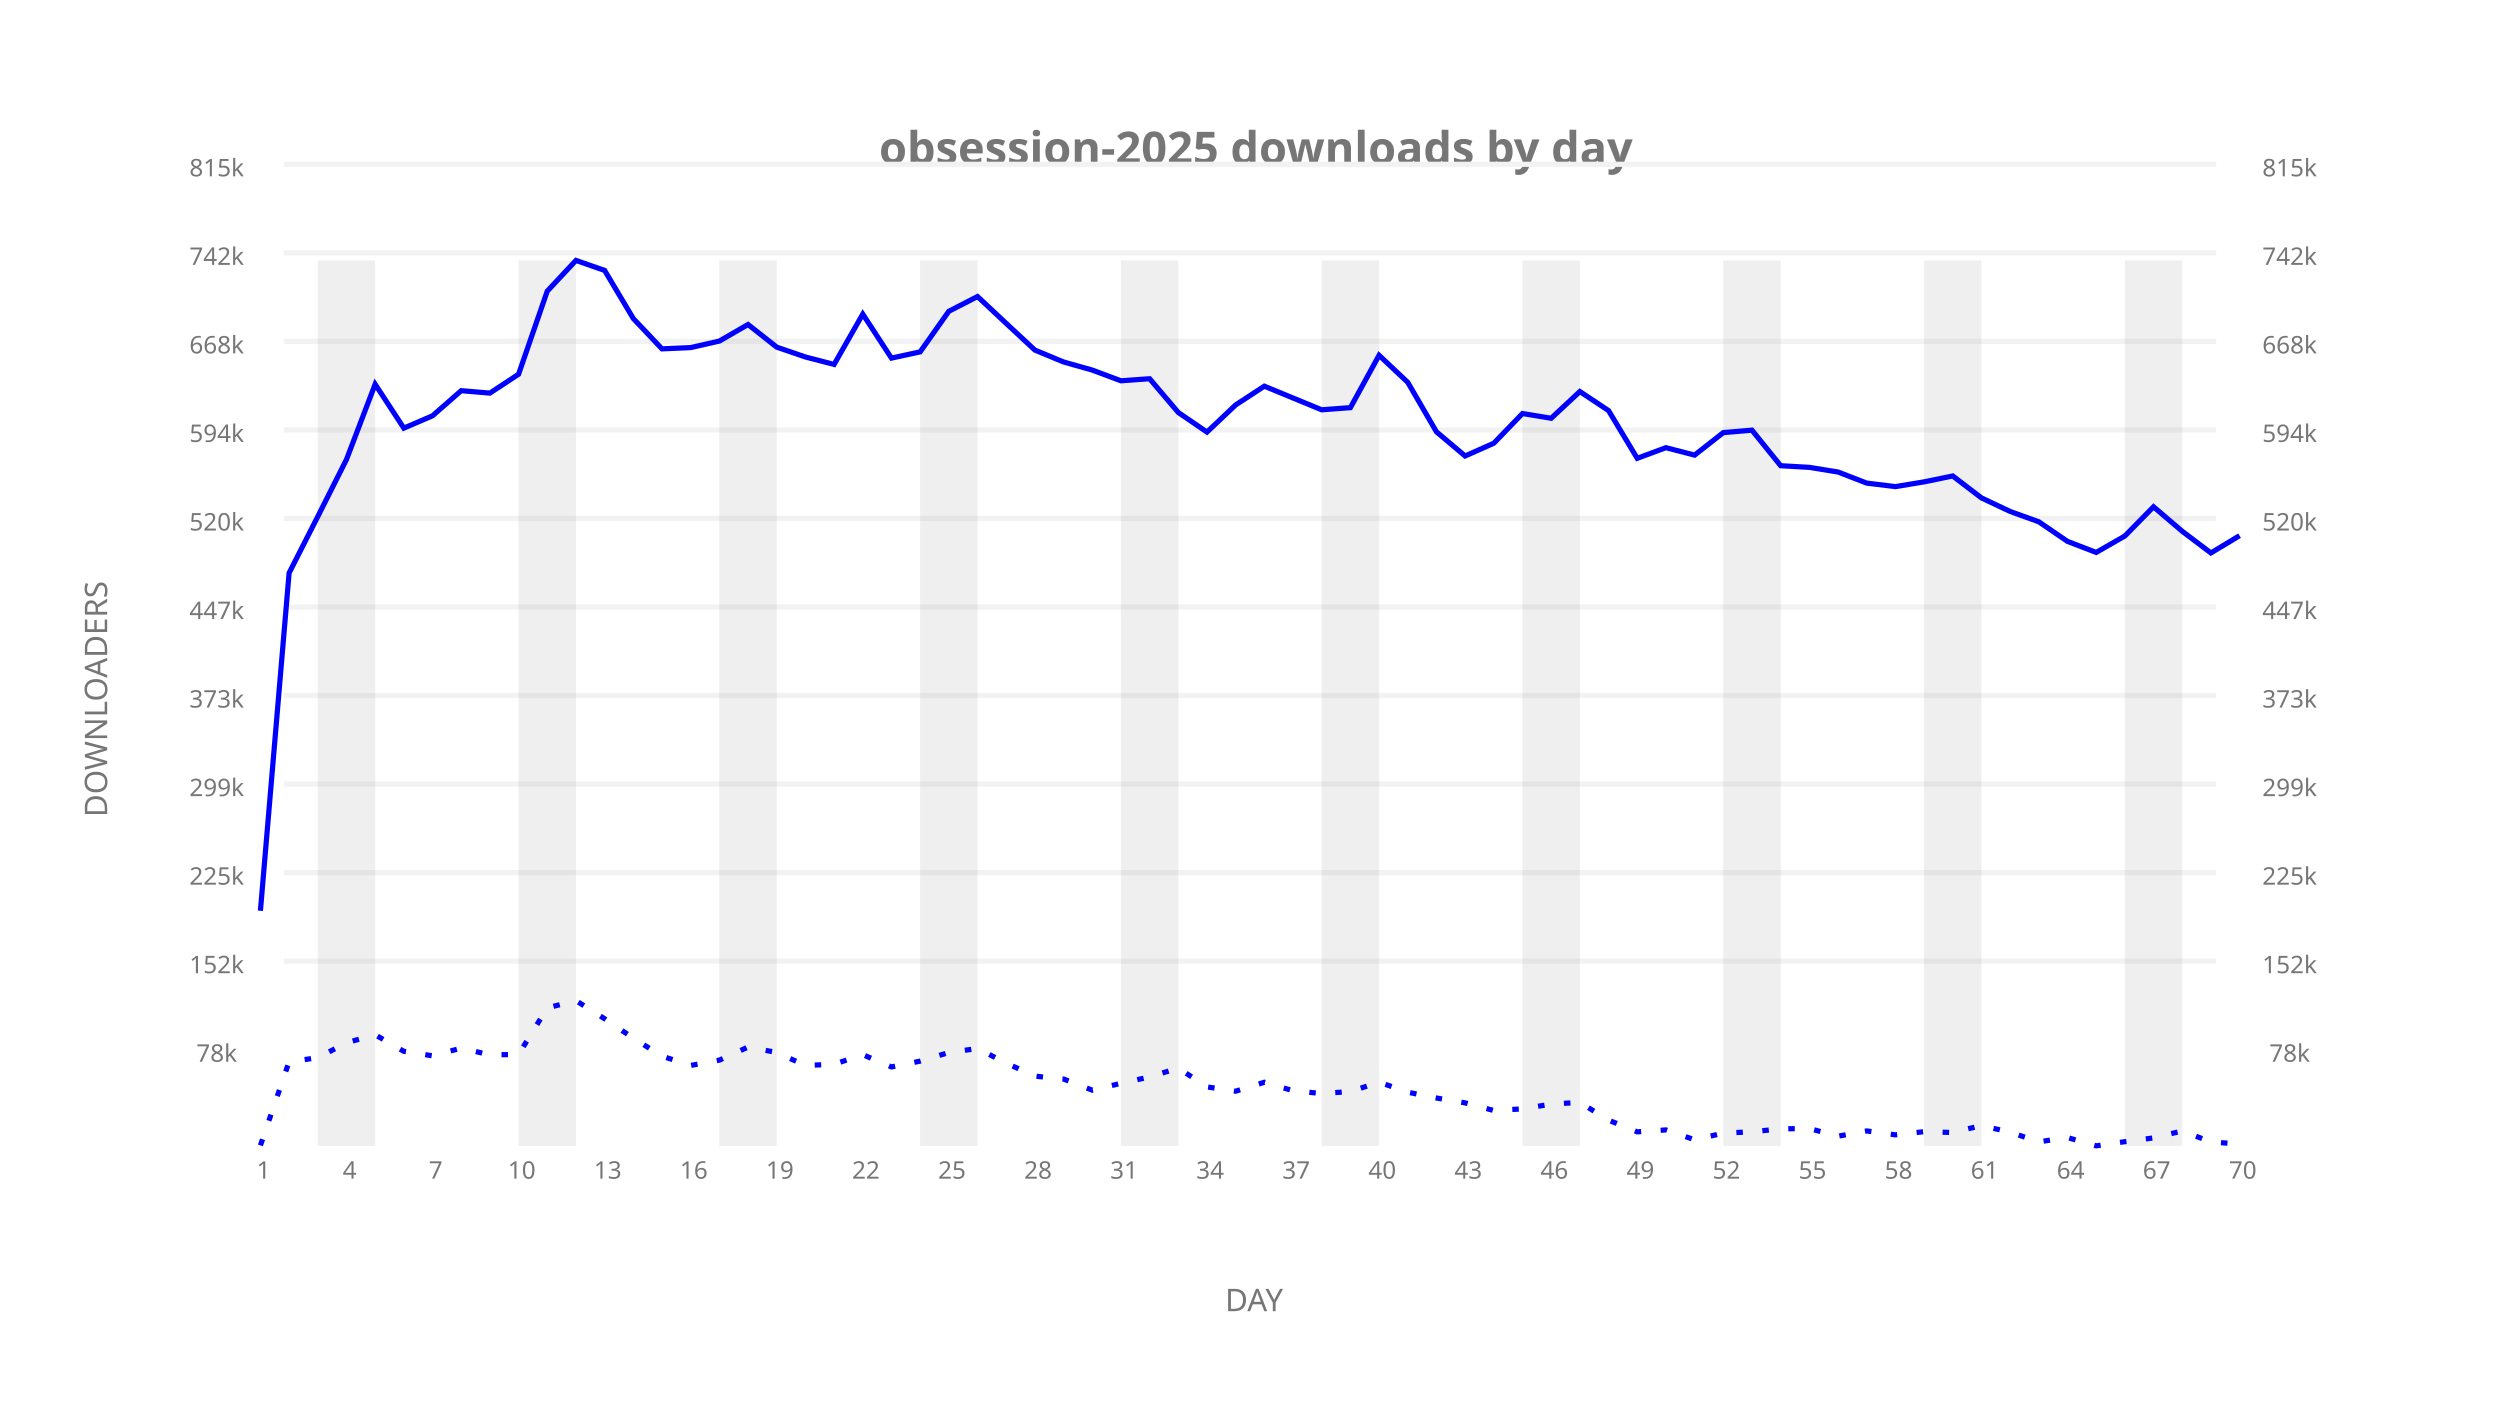
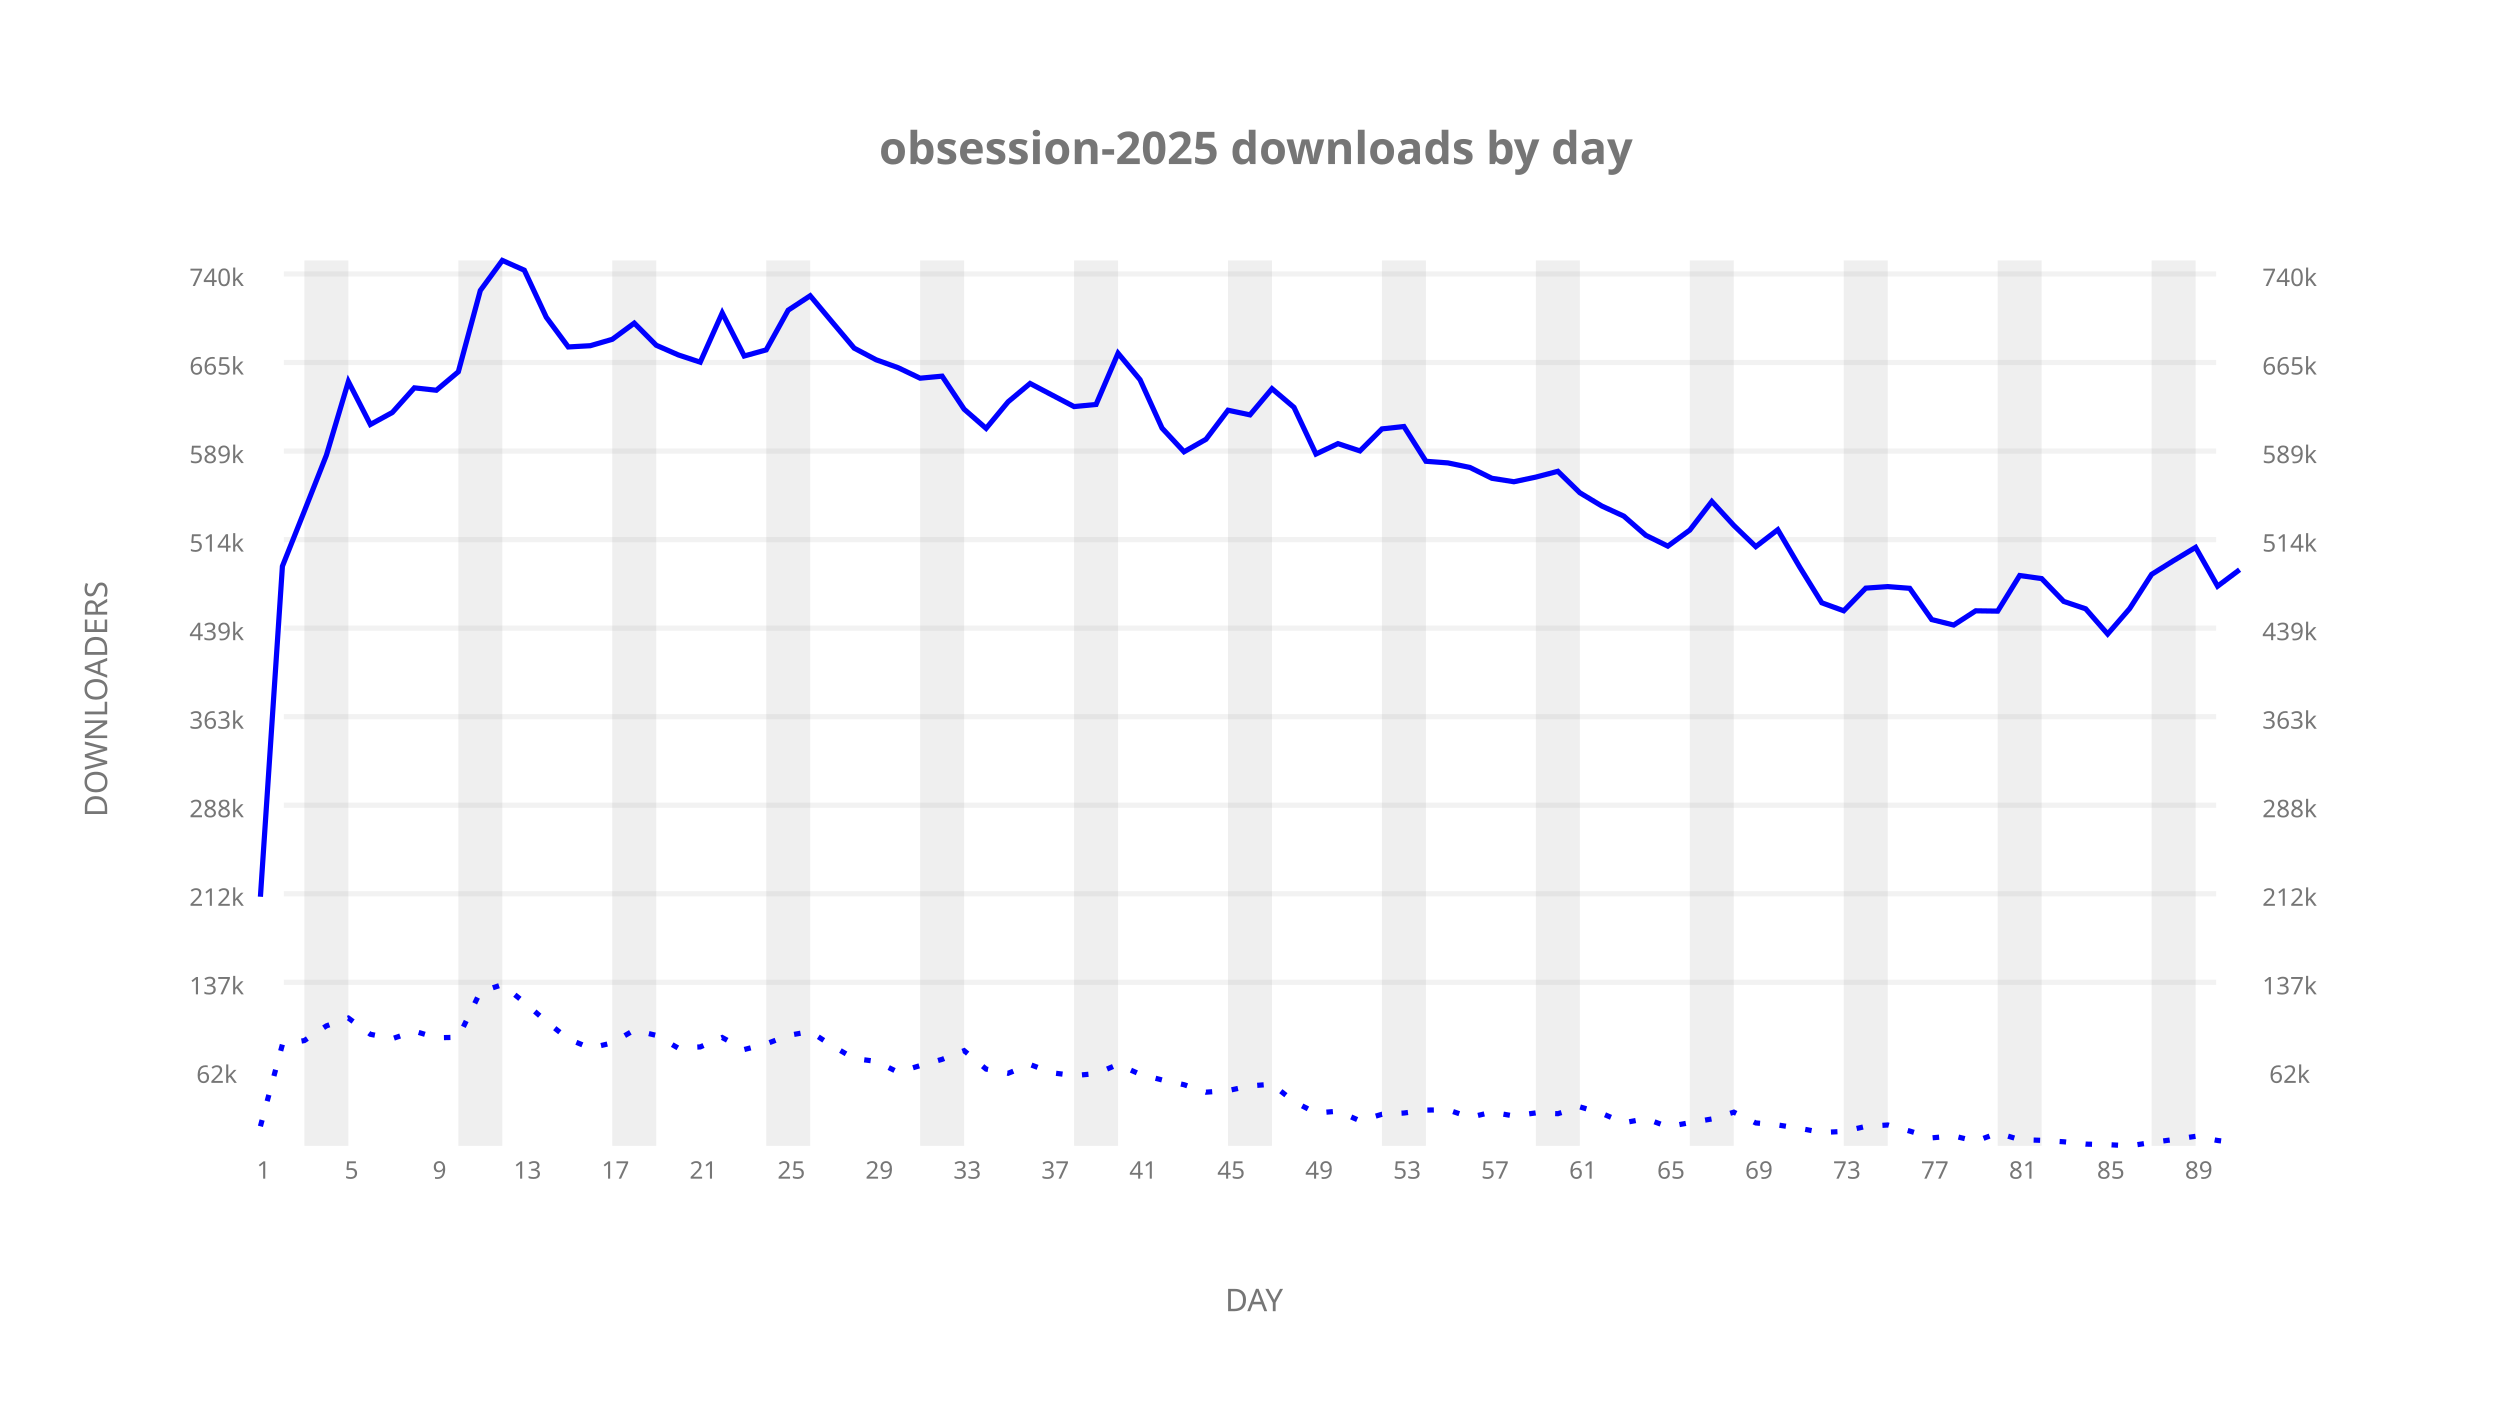
<svg xmlns="http://www.w3.org/2000/svg" xml:space="preserve" id="obsession-2025-downloads-by-day-day" x="0px" y="0px" width="1920px" height="1080px" viewBox="0 0 1920 1080" enable-background="new 0 0 1920 1080" role="img">
  <g id="annotations">
    <text x="960" y="126" font-family="Atkinson Hyperlegible" font-size="26pt" text-anchor="middle" text-align="center" font-weight="600" font-style="normal" style="fill:rgb(118,118,118); fill-opacity:1; stroke:rgb(118,118,118); stroke-opacity:0; stroke-width:0.5"> obsession-2025 downloads by day</text>
    <g id="axes-lines">
      <text x="960" y="1007" font-family="Atkinson Hyperlegible" font-size="18pt" text-anchor="middle" text-align="center" font-weight="500" font-style="normal" style="fill:rgb(118,118,118); fill-opacity:1; stroke:rgb(118,118,118); stroke-opacity:0; stroke-width:0.5"> DAY</text>
      <text x="73" y="540" font-family="Atkinson Hyperlegible" font-size="18pt" text-anchor="middle" text-align="center" dominant-baseline="central" font-weight="500" font-style="normal" style="fill:rgb(118,118,118); fill-opacity:1; stroke:rgb(118,118,118); stroke-opacity:0; stroke-width:0.5" transform="rotate(-90,73,540)"> DOWNLOADERS</text>
    </g>
    <g id="tic-y-label-lines">
-       <line x1="218" y1="738.186" x2="1702" y2="738.186" style="fill:rgb(0,0,255); fill-opacity:0; stroke:rgb(242,242,242); stroke-opacity:1; stroke-width:4" />
-       <line x1="218" y1="670.186" x2="1702" y2="670.186" style="fill:rgb(0,0,255); fill-opacity:0; stroke:rgb(242,242,242); stroke-opacity:1; stroke-width:4" />
-       <line x1="218" y1="602.186" x2="1702" y2="602.186" style="fill:rgb(0,0,255); fill-opacity:0; stroke:rgb(242,242,242); stroke-opacity:1; stroke-width:4" />
-       <line x1="218" y1="534.186" x2="1702" y2="534.186" style="fill:rgb(0,0,255); fill-opacity:0; stroke:rgb(242,242,242); stroke-opacity:1; stroke-width:4" />
-       <line x1="218" y1="466.186" x2="1702" y2="466.186" style="fill:rgb(0,0,255); fill-opacity:0; stroke:rgb(242,242,242); stroke-opacity:1; stroke-width:4" />
-       <line x1="218" y1="398.186" x2="1702" y2="398.186" style="fill:rgb(0,0,255); fill-opacity:0; stroke:rgb(242,242,242); stroke-opacity:1; stroke-width:4" />
-       <line x1="218" y1="330.186" x2="1702" y2="330.186" style="fill:rgb(0,0,255); fill-opacity:0; stroke:rgb(242,242,242); stroke-opacity:1; stroke-width:4" />
-       <line x1="218" y1="262.186" x2="1702" y2="262.186" style="fill:rgb(0,0,255); fill-opacity:0; stroke:rgb(242,242,242); stroke-opacity:1; stroke-width:4" />
-       <line x1="218" y1="194.186" x2="1702" y2="194.186" style="fill:rgb(0,0,255); fill-opacity:0; stroke:rgb(242,242,242); stroke-opacity:1; stroke-width:4" />
-       <line x1="218" y1="126.186" x2="1702" y2="126.186" style="fill:rgb(0,0,255); fill-opacity:0; stroke:rgb(242,242,242); stroke-opacity:1; stroke-width:4" />
+       <line x1="218" y1="754.404" x2="1702" y2="754.404" style="fill:rgb(0,0,255); fill-opacity:0; stroke:rgb(242,242,242); stroke-opacity:1; stroke-width:4" />
+       <line x1="218" y1="686.404" x2="1702" y2="686.404" style="fill:rgb(0,0,255); fill-opacity:0; stroke:rgb(242,242,242); stroke-opacity:1; stroke-width:4" />
+       <line x1="218" y1="618.404" x2="1702" y2="618.404" style="fill:rgb(0,0,255); fill-opacity:0; stroke:rgb(242,242,242); stroke-opacity:1; stroke-width:4" />
+       <line x1="218" y1="550.404" x2="1702" y2="550.404" style="fill:rgb(0,0,255); fill-opacity:0; stroke:rgb(242,242,242); stroke-opacity:1; stroke-width:4" />
+       <line x1="218" y1="482.404" x2="1702" y2="482.404" style="fill:rgb(0,0,255); fill-opacity:0; stroke:rgb(242,242,242); stroke-opacity:1; stroke-width:4" />
+       <line x1="218" y1="414.404" x2="1702" y2="414.404" style="fill:rgb(0,0,255); fill-opacity:0; stroke:rgb(242,242,242); stroke-opacity:1; stroke-width:4" />
+       <line x1="218" y1="346.404" x2="1702" y2="346.404" style="fill:rgb(0,0,255); fill-opacity:0; stroke:rgb(242,242,242); stroke-opacity:1; stroke-width:4" />
+       <line x1="218" y1="278.404" x2="1702" y2="278.404" style="fill:rgb(0,0,255); fill-opacity:0; stroke:rgb(242,242,242); stroke-opacity:1; stroke-width:4" />
+       <line x1="218" y1="210.404" x2="1702" y2="210.404" style="fill:rgb(0,0,255); fill-opacity:0; stroke:rgb(242,242,242); stroke-opacity:1; stroke-width:4" />
    </g>
    <g id="tic-x-labels">
      <text x="200" y="898" font-family="Atkinson Hyperlegible" font-size="14pt" text-anchor="middle" text-align="center" dominant-baseline="central" font-weight="400" font-style="normal" style="fill:rgb(118,118,118); fill-opacity:1; stroke:rgb(118,118,118); stroke-opacity:0; stroke-width:0.5"> 1</text>
-       <text x="266.087" y="898" font-family="Atkinson Hyperlegible" font-size="14pt" text-anchor="middle" text-align="center" dominant-baseline="central" font-weight="400" font-style="normal" style="fill:rgb(118,118,118); fill-opacity:1; stroke:rgb(118,118,118); stroke-opacity:0; stroke-width:0.5"> 4</text>
-       <text x="332.174" y="898" font-family="Atkinson Hyperlegible" font-size="14pt" text-anchor="middle" text-align="center" dominant-baseline="central" font-weight="400" font-style="normal" style="fill:rgb(118,118,118); fill-opacity:1; stroke:rgb(118,118,118); stroke-opacity:0; stroke-width:0.5"> 7</text>
-       <text x="398.261" y="898" font-family="Atkinson Hyperlegible" font-size="14pt" text-anchor="middle" text-align="center" dominant-baseline="central" font-weight="400" font-style="normal" style="fill:rgb(118,118,118); fill-opacity:1; stroke:rgb(118,118,118); stroke-opacity:0; stroke-width:0.5"> 10</text>
-       <text x="464.348" y="898" font-family="Atkinson Hyperlegible" font-size="14pt" text-anchor="middle" text-align="center" dominant-baseline="central" font-weight="400" font-style="normal" style="fill:rgb(118,118,118); fill-opacity:1; stroke:rgb(118,118,118); stroke-opacity:0; stroke-width:0.5"> 13</text>
-       <text x="530.435" y="898" font-family="Atkinson Hyperlegible" font-size="14pt" text-anchor="middle" text-align="center" dominant-baseline="central" font-weight="400" font-style="normal" style="fill:rgb(118,118,118); fill-opacity:1; stroke:rgb(118,118,118); stroke-opacity:0; stroke-width:0.5"> 16</text>
-       <text x="596.522" y="898" font-family="Atkinson Hyperlegible" font-size="14pt" text-anchor="middle" text-align="center" dominant-baseline="central" font-weight="400" font-style="normal" style="fill:rgb(118,118,118); fill-opacity:1; stroke:rgb(118,118,118); stroke-opacity:0; stroke-width:0.5"> 19</text>
-       <text x="662.609" y="898" font-family="Atkinson Hyperlegible" font-size="14pt" text-anchor="middle" text-align="center" dominant-baseline="central" font-weight="400" font-style="normal" style="fill:rgb(118,118,118); fill-opacity:1; stroke:rgb(118,118,118); stroke-opacity:0; stroke-width:0.5"> 22</text>
-       <text x="728.696" y="898" font-family="Atkinson Hyperlegible" font-size="14pt" text-anchor="middle" text-align="center" dominant-baseline="central" font-weight="400" font-style="normal" style="fill:rgb(118,118,118); fill-opacity:1; stroke:rgb(118,118,118); stroke-opacity:0; stroke-width:0.5"> 25</text>
-       <text x="794.783" y="898" font-family="Atkinson Hyperlegible" font-size="14pt" text-anchor="middle" text-align="center" dominant-baseline="central" font-weight="400" font-style="normal" style="fill:rgb(118,118,118); fill-opacity:1; stroke:rgb(118,118,118); stroke-opacity:0; stroke-width:0.5"> 28</text>
-       <text x="860.87" y="898" font-family="Atkinson Hyperlegible" font-size="14pt" text-anchor="middle" text-align="center" dominant-baseline="central" font-weight="400" font-style="normal" style="fill:rgb(118,118,118); fill-opacity:1; stroke:rgb(118,118,118); stroke-opacity:0; stroke-width:0.5"> 31</text>
-       <text x="926.957" y="898" font-family="Atkinson Hyperlegible" font-size="14pt" text-anchor="middle" text-align="center" dominant-baseline="central" font-weight="400" font-style="normal" style="fill:rgb(118,118,118); fill-opacity:1; stroke:rgb(118,118,118); stroke-opacity:0; stroke-width:0.5"> 34</text>
-       <text x="993.043" y="898" font-family="Atkinson Hyperlegible" font-size="14pt" text-anchor="middle" text-align="center" dominant-baseline="central" font-weight="400" font-style="normal" style="fill:rgb(118,118,118); fill-opacity:1; stroke:rgb(118,118,118); stroke-opacity:0; stroke-width:0.5"> 37</text>
-       <text x="1059.13" y="898" font-family="Atkinson Hyperlegible" font-size="14pt" text-anchor="middle" text-align="center" dominant-baseline="central" font-weight="400" font-style="normal" style="fill:rgb(118,118,118); fill-opacity:1; stroke:rgb(118,118,118); stroke-opacity:0; stroke-width:0.5"> 40</text>
-       <text x="1125.217" y="898" font-family="Atkinson Hyperlegible" font-size="14pt" text-anchor="middle" text-align="center" dominant-baseline="central" font-weight="400" font-style="normal" style="fill:rgb(118,118,118); fill-opacity:1; stroke:rgb(118,118,118); stroke-opacity:0; stroke-width:0.5"> 43</text>
-       <text x="1191.304" y="898" font-family="Atkinson Hyperlegible" font-size="14pt" text-anchor="middle" text-align="center" dominant-baseline="central" font-weight="400" font-style="normal" style="fill:rgb(118,118,118); fill-opacity:1; stroke:rgb(118,118,118); stroke-opacity:0; stroke-width:0.5"> 46</text>
-       <text x="1257.391" y="898" font-family="Atkinson Hyperlegible" font-size="14pt" text-anchor="middle" text-align="center" dominant-baseline="central" font-weight="400" font-style="normal" style="fill:rgb(118,118,118); fill-opacity:1; stroke:rgb(118,118,118); stroke-opacity:0; stroke-width:0.5"> 49</text>
-       <text x="1323.478" y="898" font-family="Atkinson Hyperlegible" font-size="14pt" text-anchor="middle" text-align="center" dominant-baseline="central" font-weight="400" font-style="normal" style="fill:rgb(118,118,118); fill-opacity:1; stroke:rgb(118,118,118); stroke-opacity:0; stroke-width:0.5"> 52</text>
-       <text x="1389.565" y="898" font-family="Atkinson Hyperlegible" font-size="14pt" text-anchor="middle" text-align="center" dominant-baseline="central" font-weight="400" font-style="normal" style="fill:rgb(118,118,118); fill-opacity:1; stroke:rgb(118,118,118); stroke-opacity:0; stroke-width:0.5"> 55</text>
-       <text x="1455.652" y="898" font-family="Atkinson Hyperlegible" font-size="14pt" text-anchor="middle" text-align="center" dominant-baseline="central" font-weight="400" font-style="normal" style="fill:rgb(118,118,118); fill-opacity:1; stroke:rgb(118,118,118); stroke-opacity:0; stroke-width:0.5"> 58</text>
-       <text x="1521.739" y="898" font-family="Atkinson Hyperlegible" font-size="14pt" text-anchor="middle" text-align="center" dominant-baseline="central" font-weight="400" font-style="normal" style="fill:rgb(118,118,118); fill-opacity:1; stroke:rgb(118,118,118); stroke-opacity:0; stroke-width:0.5"> 61</text>
-       <text x="1587.826" y="898" font-family="Atkinson Hyperlegible" font-size="14pt" text-anchor="middle" text-align="center" dominant-baseline="central" font-weight="400" font-style="normal" style="fill:rgb(118,118,118); fill-opacity:1; stroke:rgb(118,118,118); stroke-opacity:0; stroke-width:0.5"> 64</text>
-       <text x="1653.913" y="898" font-family="Atkinson Hyperlegible" font-size="14pt" text-anchor="middle" text-align="center" dominant-baseline="central" font-weight="400" font-style="normal" style="fill:rgb(118,118,118); fill-opacity:1; stroke:rgb(118,118,118); stroke-opacity:0; stroke-width:0.5"> 67</text>
-       <text x="1720" y="898" font-family="Atkinson Hyperlegible" font-size="14pt" text-anchor="middle" text-align="center" dominant-baseline="central" font-weight="400" font-style="normal" style="fill:rgb(118,118,118); fill-opacity:1; stroke:rgb(118,118,118); stroke-opacity:0; stroke-width:0.5"> 70</text>
+       <text x="267.556" y="898" font-family="Atkinson Hyperlegible" font-size="14pt" text-anchor="middle" text-align="center" dominant-baseline="central" font-weight="400" font-style="normal" style="fill:rgb(118,118,118); fill-opacity:1; stroke:rgb(118,118,118); stroke-opacity:0; stroke-width:0.5"> 5</text>
+       <text x="335.111" y="898" font-family="Atkinson Hyperlegible" font-size="14pt" text-anchor="middle" text-align="center" dominant-baseline="central" font-weight="400" font-style="normal" style="fill:rgb(118,118,118); fill-opacity:1; stroke:rgb(118,118,118); stroke-opacity:0; stroke-width:0.5"> 9</text>
+       <text x="402.667" y="898" font-family="Atkinson Hyperlegible" font-size="14pt" text-anchor="middle" text-align="center" dominant-baseline="central" font-weight="400" font-style="normal" style="fill:rgb(118,118,118); fill-opacity:1; stroke:rgb(118,118,118); stroke-opacity:0; stroke-width:0.5"> 13</text>
+       <text x="470.222" y="898" font-family="Atkinson Hyperlegible" font-size="14pt" text-anchor="middle" text-align="center" dominant-baseline="central" font-weight="400" font-style="normal" style="fill:rgb(118,118,118); fill-opacity:1; stroke:rgb(118,118,118); stroke-opacity:0; stroke-width:0.5"> 17</text>
+       <text x="537.778" y="898" font-family="Atkinson Hyperlegible" font-size="14pt" text-anchor="middle" text-align="center" dominant-baseline="central" font-weight="400" font-style="normal" style="fill:rgb(118,118,118); fill-opacity:1; stroke:rgb(118,118,118); stroke-opacity:0; stroke-width:0.5"> 21</text>
+       <text x="605.333" y="898" font-family="Atkinson Hyperlegible" font-size="14pt" text-anchor="middle" text-align="center" dominant-baseline="central" font-weight="400" font-style="normal" style="fill:rgb(118,118,118); fill-opacity:1; stroke:rgb(118,118,118); stroke-opacity:0; stroke-width:0.5"> 25</text>
+       <text x="672.889" y="898" font-family="Atkinson Hyperlegible" font-size="14pt" text-anchor="middle" text-align="center" dominant-baseline="central" font-weight="400" font-style="normal" style="fill:rgb(118,118,118); fill-opacity:1; stroke:rgb(118,118,118); stroke-opacity:0; stroke-width:0.5"> 29</text>
+       <text x="740.444" y="898" font-family="Atkinson Hyperlegible" font-size="14pt" text-anchor="middle" text-align="center" dominant-baseline="central" font-weight="400" font-style="normal" style="fill:rgb(118,118,118); fill-opacity:1; stroke:rgb(118,118,118); stroke-opacity:0; stroke-width:0.5"> 33</text>
+       <text x="808" y="898" font-family="Atkinson Hyperlegible" font-size="14pt" text-anchor="middle" text-align="center" dominant-baseline="central" font-weight="400" font-style="normal" style="fill:rgb(118,118,118); fill-opacity:1; stroke:rgb(118,118,118); stroke-opacity:0; stroke-width:0.5"> 37</text>
+       <text x="875.556" y="898" font-family="Atkinson Hyperlegible" font-size="14pt" text-anchor="middle" text-align="center" dominant-baseline="central" font-weight="400" font-style="normal" style="fill:rgb(118,118,118); fill-opacity:1; stroke:rgb(118,118,118); stroke-opacity:0; stroke-width:0.5"> 41</text>
+       <text x="943.111" y="898" font-family="Atkinson Hyperlegible" font-size="14pt" text-anchor="middle" text-align="center" dominant-baseline="central" font-weight="400" font-style="normal" style="fill:rgb(118,118,118); fill-opacity:1; stroke:rgb(118,118,118); stroke-opacity:0; stroke-width:0.5"> 45</text>
+       <text x="1010.667" y="898" font-family="Atkinson Hyperlegible" font-size="14pt" text-anchor="middle" text-align="center" dominant-baseline="central" font-weight="400" font-style="normal" style="fill:rgb(118,118,118); fill-opacity:1; stroke:rgb(118,118,118); stroke-opacity:0; stroke-width:0.5"> 49</text>
+       <text x="1078.222" y="898" font-family="Atkinson Hyperlegible" font-size="14pt" text-anchor="middle" text-align="center" dominant-baseline="central" font-weight="400" font-style="normal" style="fill:rgb(118,118,118); fill-opacity:1; stroke:rgb(118,118,118); stroke-opacity:0; stroke-width:0.5"> 53</text>
+       <text x="1145.778" y="898" font-family="Atkinson Hyperlegible" font-size="14pt" text-anchor="middle" text-align="center" dominant-baseline="central" font-weight="400" font-style="normal" style="fill:rgb(118,118,118); fill-opacity:1; stroke:rgb(118,118,118); stroke-opacity:0; stroke-width:0.5"> 57</text>
+       <text x="1213.333" y="898" font-family="Atkinson Hyperlegible" font-size="14pt" text-anchor="middle" text-align="center" dominant-baseline="central" font-weight="400" font-style="normal" style="fill:rgb(118,118,118); fill-opacity:1; stroke:rgb(118,118,118); stroke-opacity:0; stroke-width:0.5"> 61</text>
+       <text x="1280.889" y="898" font-family="Atkinson Hyperlegible" font-size="14pt" text-anchor="middle" text-align="center" dominant-baseline="central" font-weight="400" font-style="normal" style="fill:rgb(118,118,118); fill-opacity:1; stroke:rgb(118,118,118); stroke-opacity:0; stroke-width:0.5"> 65</text>
+       <text x="1348.444" y="898" font-family="Atkinson Hyperlegible" font-size="14pt" text-anchor="middle" text-align="center" dominant-baseline="central" font-weight="400" font-style="normal" style="fill:rgb(118,118,118); fill-opacity:1; stroke:rgb(118,118,118); stroke-opacity:0; stroke-width:0.5"> 69</text>
+       <text x="1416" y="898" font-family="Atkinson Hyperlegible" font-size="14pt" text-anchor="middle" text-align="center" dominant-baseline="central" font-weight="400" font-style="normal" style="fill:rgb(118,118,118); fill-opacity:1; stroke:rgb(118,118,118); stroke-opacity:0; stroke-width:0.5"> 73</text>
+       <text x="1483.556" y="898" font-family="Atkinson Hyperlegible" font-size="14pt" text-anchor="middle" text-align="center" dominant-baseline="central" font-weight="400" font-style="normal" style="fill:rgb(118,118,118); fill-opacity:1; stroke:rgb(118,118,118); stroke-opacity:0; stroke-width:0.5"> 77</text>
+       <text x="1551.111" y="898" font-family="Atkinson Hyperlegible" font-size="14pt" text-anchor="middle" text-align="center" dominant-baseline="central" font-weight="400" font-style="normal" style="fill:rgb(118,118,118); fill-opacity:1; stroke:rgb(118,118,118); stroke-opacity:0; stroke-width:0.5"> 81</text>
+       <text x="1618.667" y="898" font-family="Atkinson Hyperlegible" font-size="14pt" text-anchor="middle" text-align="center" dominant-baseline="central" font-weight="400" font-style="normal" style="fill:rgb(118,118,118); fill-opacity:1; stroke:rgb(118,118,118); stroke-opacity:0; stroke-width:0.5"> 85</text>
+       <text x="1686.222" y="898" font-family="Atkinson Hyperlegible" font-size="14pt" text-anchor="middle" text-align="center" dominant-baseline="central" font-weight="400" font-style="normal" style="fill:rgb(118,118,118); fill-opacity:1; stroke:rgb(118,118,118); stroke-opacity:0; stroke-width:0.5"> 89</text>
    </g>
    <g id="tic-y-labels">
-       <text x="164" y="808.186" font-family="Atkinson Hyperlegible" font-size="14pt" text-anchor="middle" text-align="center" dominant-baseline="central" font-weight="400" font-style="normal" style="fill:rgb(118,118,118); fill-opacity:1; stroke:rgb(118,118,118); stroke-opacity:0; stroke-width:0.5"> 78k</text>
-       <text x="1756" y="808.186" font-family="Atkinson Hyperlegible" font-size="14pt" text-anchor="middle" text-align="center" dominant-baseline="central" font-weight="400" font-style="normal" style="fill:rgb(118,118,118); fill-opacity:1; stroke:rgb(118,118,118); stroke-opacity:0; stroke-width:0.5"> 78k</text>
-       <text x="164" y="740.186" font-family="Atkinson Hyperlegible" font-size="14pt" text-anchor="middle" text-align="center" dominant-baseline="central" font-weight="400" font-style="normal" style="fill:rgb(118,118,118); fill-opacity:1; stroke:rgb(118,118,118); stroke-opacity:0; stroke-width:0.5"> 152k</text>
-       <text x="1756" y="740.186" font-family="Atkinson Hyperlegible" font-size="14pt" text-anchor="middle" text-align="center" dominant-baseline="central" font-weight="400" font-style="normal" style="fill:rgb(118,118,118); fill-opacity:1; stroke:rgb(118,118,118); stroke-opacity:0; stroke-width:0.5"> 152k</text>
-       <text x="164" y="672.186" font-family="Atkinson Hyperlegible" font-size="14pt" text-anchor="middle" text-align="center" dominant-baseline="central" font-weight="400" font-style="normal" style="fill:rgb(118,118,118); fill-opacity:1; stroke:rgb(118,118,118); stroke-opacity:0; stroke-width:0.5"> 225k</text>
-       <text x="1756" y="672.186" font-family="Atkinson Hyperlegible" font-size="14pt" text-anchor="middle" text-align="center" dominant-baseline="central" font-weight="400" font-style="normal" style="fill:rgb(118,118,118); fill-opacity:1; stroke:rgb(118,118,118); stroke-opacity:0; stroke-width:0.5"> 225k</text>
-       <text x="164" y="604.186" font-family="Atkinson Hyperlegible" font-size="14pt" text-anchor="middle" text-align="center" dominant-baseline="central" font-weight="400" font-style="normal" style="fill:rgb(118,118,118); fill-opacity:1; stroke:rgb(118,118,118); stroke-opacity:0; stroke-width:0.5"> 299k</text>
-       <text x="1756" y="604.186" font-family="Atkinson Hyperlegible" font-size="14pt" text-anchor="middle" text-align="center" dominant-baseline="central" font-weight="400" font-style="normal" style="fill:rgb(118,118,118); fill-opacity:1; stroke:rgb(118,118,118); stroke-opacity:0; stroke-width:0.5"> 299k</text>
-       <text x="164" y="536.186" font-family="Atkinson Hyperlegible" font-size="14pt" text-anchor="middle" text-align="center" dominant-baseline="central" font-weight="400" font-style="normal" style="fill:rgb(118,118,118); fill-opacity:1; stroke:rgb(118,118,118); stroke-opacity:0; stroke-width:0.5"> 373k</text>
-       <text x="1756" y="536.186" font-family="Atkinson Hyperlegible" font-size="14pt" text-anchor="middle" text-align="center" dominant-baseline="central" font-weight="400" font-style="normal" style="fill:rgb(118,118,118); fill-opacity:1; stroke:rgb(118,118,118); stroke-opacity:0; stroke-width:0.5"> 373k</text>
-       <text x="164" y="468.186" font-family="Atkinson Hyperlegible" font-size="14pt" text-anchor="middle" text-align="center" dominant-baseline="central" font-weight="400" font-style="normal" style="fill:rgb(118,118,118); fill-opacity:1; stroke:rgb(118,118,118); stroke-opacity:0; stroke-width:0.5"> 447k</text>
-       <text x="1756" y="468.186" font-family="Atkinson Hyperlegible" font-size="14pt" text-anchor="middle" text-align="center" dominant-baseline="central" font-weight="400" font-style="normal" style="fill:rgb(118,118,118); fill-opacity:1; stroke:rgb(118,118,118); stroke-opacity:0; stroke-width:0.5"> 447k</text>
-       <text x="164" y="400.186" font-family="Atkinson Hyperlegible" font-size="14pt" text-anchor="middle" text-align="center" dominant-baseline="central" font-weight="400" font-style="normal" style="fill:rgb(118,118,118); fill-opacity:1; stroke:rgb(118,118,118); stroke-opacity:0; stroke-width:0.5"> 520k</text>
-       <text x="1756" y="400.186" font-family="Atkinson Hyperlegible" font-size="14pt" text-anchor="middle" text-align="center" dominant-baseline="central" font-weight="400" font-style="normal" style="fill:rgb(118,118,118); fill-opacity:1; stroke:rgb(118,118,118); stroke-opacity:0; stroke-width:0.5"> 520k</text>
-       <text x="164" y="332.186" font-family="Atkinson Hyperlegible" font-size="14pt" text-anchor="middle" text-align="center" dominant-baseline="central" font-weight="400" font-style="normal" style="fill:rgb(118,118,118); fill-opacity:1; stroke:rgb(118,118,118); stroke-opacity:0; stroke-width:0.5"> 594k</text>
-       <text x="1756" y="332.186" font-family="Atkinson Hyperlegible" font-size="14pt" text-anchor="middle" text-align="center" dominant-baseline="central" font-weight="400" font-style="normal" style="fill:rgb(118,118,118); fill-opacity:1; stroke:rgb(118,118,118); stroke-opacity:0; stroke-width:0.5"> 594k</text>
-       <text x="164" y="264.186" font-family="Atkinson Hyperlegible" font-size="14pt" text-anchor="middle" text-align="center" dominant-baseline="central" font-weight="400" font-style="normal" style="fill:rgb(118,118,118); fill-opacity:1; stroke:rgb(118,118,118); stroke-opacity:0; stroke-width:0.5"> 668k</text>
-       <text x="1756" y="264.186" font-family="Atkinson Hyperlegible" font-size="14pt" text-anchor="middle" text-align="center" dominant-baseline="central" font-weight="400" font-style="normal" style="fill:rgb(118,118,118); fill-opacity:1; stroke:rgb(118,118,118); stroke-opacity:0; stroke-width:0.5"> 668k</text>
-       <text x="164" y="196.186" font-family="Atkinson Hyperlegible" font-size="14pt" text-anchor="middle" text-align="center" dominant-baseline="central" font-weight="400" font-style="normal" style="fill:rgb(118,118,118); fill-opacity:1; stroke:rgb(118,118,118); stroke-opacity:0; stroke-width:0.5"> 742k</text>
-       <text x="1756" y="196.186" font-family="Atkinson Hyperlegible" font-size="14pt" text-anchor="middle" text-align="center" dominant-baseline="central" font-weight="400" font-style="normal" style="fill:rgb(118,118,118); fill-opacity:1; stroke:rgb(118,118,118); stroke-opacity:0; stroke-width:0.5"> 742k</text>
-       <text x="164" y="128.186" font-family="Atkinson Hyperlegible" font-size="14pt" text-anchor="middle" text-align="center" dominant-baseline="central" font-weight="400" font-style="normal" style="fill:rgb(118,118,118); fill-opacity:1; stroke:rgb(118,118,118); stroke-opacity:0; stroke-width:0.5"> 815k</text>
-       <text x="1756" y="128.186" font-family="Atkinson Hyperlegible" font-size="14pt" text-anchor="middle" text-align="center" dominant-baseline="central" font-weight="400" font-style="normal" style="fill:rgb(118,118,118); fill-opacity:1; stroke:rgb(118,118,118); stroke-opacity:0; stroke-width:0.5"> 815k</text>
+       <text x="164" y="824.404" font-family="Atkinson Hyperlegible" font-size="14pt" text-anchor="middle" text-align="center" dominant-baseline="central" font-weight="400" font-style="normal" style="fill:rgb(118,118,118); fill-opacity:1; stroke:rgb(118,118,118); stroke-opacity:0; stroke-width:0.5"> 62k</text>
+       <text x="1756" y="824.404" font-family="Atkinson Hyperlegible" font-size="14pt" text-anchor="middle" text-align="center" dominant-baseline="central" font-weight="400" font-style="normal" style="fill:rgb(118,118,118); fill-opacity:1; stroke:rgb(118,118,118); stroke-opacity:0; stroke-width:0.5"> 62k</text>
+       <text x="164" y="756.404" font-family="Atkinson Hyperlegible" font-size="14pt" text-anchor="middle" text-align="center" dominant-baseline="central" font-weight="400" font-style="normal" style="fill:rgb(118,118,118); fill-opacity:1; stroke:rgb(118,118,118); stroke-opacity:0; stroke-width:0.5"> 137k</text>
+       <text x="1756" y="756.404" font-family="Atkinson Hyperlegible" font-size="14pt" text-anchor="middle" text-align="center" dominant-baseline="central" font-weight="400" font-style="normal" style="fill:rgb(118,118,118); fill-opacity:1; stroke:rgb(118,118,118); stroke-opacity:0; stroke-width:0.5"> 137k</text>
+       <text x="164" y="688.404" font-family="Atkinson Hyperlegible" font-size="14pt" text-anchor="middle" text-align="center" dominant-baseline="central" font-weight="400" font-style="normal" style="fill:rgb(118,118,118); fill-opacity:1; stroke:rgb(118,118,118); stroke-opacity:0; stroke-width:0.5"> 212k</text>
+       <text x="1756" y="688.404" font-family="Atkinson Hyperlegible" font-size="14pt" text-anchor="middle" text-align="center" dominant-baseline="central" font-weight="400" font-style="normal" style="fill:rgb(118,118,118); fill-opacity:1; stroke:rgb(118,118,118); stroke-opacity:0; stroke-width:0.5"> 212k</text>
+       <text x="164" y="620.404" font-family="Atkinson Hyperlegible" font-size="14pt" text-anchor="middle" text-align="center" dominant-baseline="central" font-weight="400" font-style="normal" style="fill:rgb(118,118,118); fill-opacity:1; stroke:rgb(118,118,118); stroke-opacity:0; stroke-width:0.5"> 288k</text>
+       <text x="1756" y="620.404" font-family="Atkinson Hyperlegible" font-size="14pt" text-anchor="middle" text-align="center" dominant-baseline="central" font-weight="400" font-style="normal" style="fill:rgb(118,118,118); fill-opacity:1; stroke:rgb(118,118,118); stroke-opacity:0; stroke-width:0.5"> 288k</text>
+       <text x="164" y="552.404" font-family="Atkinson Hyperlegible" font-size="14pt" text-anchor="middle" text-align="center" dominant-baseline="central" font-weight="400" font-style="normal" style="fill:rgb(118,118,118); fill-opacity:1; stroke:rgb(118,118,118); stroke-opacity:0; stroke-width:0.5"> 363k</text>
+       <text x="1756" y="552.404" font-family="Atkinson Hyperlegible" font-size="14pt" text-anchor="middle" text-align="center" dominant-baseline="central" font-weight="400" font-style="normal" style="fill:rgb(118,118,118); fill-opacity:1; stroke:rgb(118,118,118); stroke-opacity:0; stroke-width:0.5"> 363k</text>
+       <text x="164" y="484.404" font-family="Atkinson Hyperlegible" font-size="14pt" text-anchor="middle" text-align="center" dominant-baseline="central" font-weight="400" font-style="normal" style="fill:rgb(118,118,118); fill-opacity:1; stroke:rgb(118,118,118); stroke-opacity:0; stroke-width:0.5"> 439k</text>
+       <text x="1756" y="484.404" font-family="Atkinson Hyperlegible" font-size="14pt" text-anchor="middle" text-align="center" dominant-baseline="central" font-weight="400" font-style="normal" style="fill:rgb(118,118,118); fill-opacity:1; stroke:rgb(118,118,118); stroke-opacity:0; stroke-width:0.5"> 439k</text>
+       <text x="164" y="416.404" font-family="Atkinson Hyperlegible" font-size="14pt" text-anchor="middle" text-align="center" dominant-baseline="central" font-weight="400" font-style="normal" style="fill:rgb(118,118,118); fill-opacity:1; stroke:rgb(118,118,118); stroke-opacity:0; stroke-width:0.5"> 514k</text>
+       <text x="1756" y="416.404" font-family="Atkinson Hyperlegible" font-size="14pt" text-anchor="middle" text-align="center" dominant-baseline="central" font-weight="400" font-style="normal" style="fill:rgb(118,118,118); fill-opacity:1; stroke:rgb(118,118,118); stroke-opacity:0; stroke-width:0.5"> 514k</text>
+       <text x="164" y="348.404" font-family="Atkinson Hyperlegible" font-size="14pt" text-anchor="middle" text-align="center" dominant-baseline="central" font-weight="400" font-style="normal" style="fill:rgb(118,118,118); fill-opacity:1; stroke:rgb(118,118,118); stroke-opacity:0; stroke-width:0.5"> 589k</text>
+       <text x="1756" y="348.404" font-family="Atkinson Hyperlegible" font-size="14pt" text-anchor="middle" text-align="center" dominant-baseline="central" font-weight="400" font-style="normal" style="fill:rgb(118,118,118); fill-opacity:1; stroke:rgb(118,118,118); stroke-opacity:0; stroke-width:0.5"> 589k</text>
+       <text x="164" y="280.404" font-family="Atkinson Hyperlegible" font-size="14pt" text-anchor="middle" text-align="center" dominant-baseline="central" font-weight="400" font-style="normal" style="fill:rgb(118,118,118); fill-opacity:1; stroke:rgb(118,118,118); stroke-opacity:0; stroke-width:0.5"> 665k</text>
+       <text x="1756" y="280.404" font-family="Atkinson Hyperlegible" font-size="14pt" text-anchor="middle" text-align="center" dominant-baseline="central" font-weight="400" font-style="normal" style="fill:rgb(118,118,118); fill-opacity:1; stroke:rgb(118,118,118); stroke-opacity:0; stroke-width:0.5"> 665k</text>
+       <text x="164" y="212.404" font-family="Atkinson Hyperlegible" font-size="14pt" text-anchor="middle" text-align="center" dominant-baseline="central" font-weight="400" font-style="normal" style="fill:rgb(118,118,118); fill-opacity:1; stroke:rgb(118,118,118); stroke-opacity:0; stroke-width:0.5"> 740k</text>
+       <text x="1756" y="212.404" font-family="Atkinson Hyperlegible" font-size="14pt" text-anchor="middle" text-align="center" dominant-baseline="central" font-weight="400" font-style="normal" style="fill:rgb(118,118,118); fill-opacity:1; stroke:rgb(118,118,118); stroke-opacity:0; stroke-width:0.5"> 740k</text>
    </g>
  </g>
  <g id="weekend-bands-obsession-2025 downloads by day">
-     <rect x="244.058" y="200" width="44.058" height="680" style="fill:rgb(148,148,148); fill-opacity:0.15; stroke:rgb(148,148,148); stroke-opacity:0; stroke-width:0" />
-     <rect x="398.261" y="200" width="44.058" height="680" style="fill:rgb(148,148,148); fill-opacity:0.15; stroke:rgb(148,148,148); stroke-opacity:0; stroke-width:0" />
-     <rect x="552.464" y="200" width="44.058" height="680" style="fill:rgb(148,148,148); fill-opacity:0.15; stroke:rgb(148,148,148); stroke-opacity:0; stroke-width:0" />
-     <rect x="706.667" y="200" width="44.058" height="680" style="fill:rgb(148,148,148); fill-opacity:0.15; stroke:rgb(148,148,148); stroke-opacity:0; stroke-width:0" />
-     <rect x="860.87" y="200" width="44.058" height="680" style="fill:rgb(148,148,148); fill-opacity:0.15; stroke:rgb(148,148,148); stroke-opacity:0; stroke-width:0" />
-     <rect x="1015.072" y="200" width="44.058" height="680" style="fill:rgb(148,148,148); fill-opacity:0.15; stroke:rgb(148,148,148); stroke-opacity:0; stroke-width:0" />
-     <rect x="1169.275" y="200" width="44.058" height="680" style="fill:rgb(148,148,148); fill-opacity:0.15; stroke:rgb(148,148,148); stroke-opacity:0; stroke-width:0" />
-     <rect x="1323.478" y="200" width="44.058" height="680" style="fill:rgb(148,148,148); fill-opacity:0.15; stroke:rgb(148,148,148); stroke-opacity:0; stroke-width:0" />
-     <rect x="1477.681" y="200" width="44.058" height="680" style="fill:rgb(148,148,148); fill-opacity:0.15; stroke:rgb(148,148,148); stroke-opacity:0; stroke-width:0" />
-     <rect x="1631.884" y="200" width="44.058" height="680" style="fill:rgb(148,148,148); fill-opacity:0.15; stroke:rgb(148,148,148); stroke-opacity:0; stroke-width:0" />
+     <rect x="233.778" y="200" width="33.778" height="680" style="fill:rgb(148,148,148); fill-opacity:0.15; stroke:rgb(148,148,148); stroke-opacity:0; stroke-width:0" />
+     <rect x="352" y="200" width="33.778" height="680" style="fill:rgb(148,148,148); fill-opacity:0.15; stroke:rgb(148,148,148); stroke-opacity:0; stroke-width:0" />
+     <rect x="470.222" y="200" width="33.778" height="680" style="fill:rgb(148,148,148); fill-opacity:0.15; stroke:rgb(148,148,148); stroke-opacity:0; stroke-width:0" />
+     <rect x="588.444" y="200" width="33.778" height="680" style="fill:rgb(148,148,148); fill-opacity:0.15; stroke:rgb(148,148,148); stroke-opacity:0; stroke-width:0" />
+     <rect x="706.667" y="200" width="33.778" height="680" style="fill:rgb(148,148,148); fill-opacity:0.15; stroke:rgb(148,148,148); stroke-opacity:0; stroke-width:0" />
+     <rect x="824.889" y="200" width="33.778" height="680" style="fill:rgb(148,148,148); fill-opacity:0.15; stroke:rgb(148,148,148); stroke-opacity:0; stroke-width:0" />
+     <rect x="943.111" y="200" width="33.778" height="680" style="fill:rgb(148,148,148); fill-opacity:0.15; stroke:rgb(148,148,148); stroke-opacity:0; stroke-width:0" />
+     <rect x="1061.333" y="200" width="33.778" height="680" style="fill:rgb(148,148,148); fill-opacity:0.15; stroke:rgb(148,148,148); stroke-opacity:0; stroke-width:0" />
+     <rect x="1179.556" y="200" width="33.778" height="680" style="fill:rgb(148,148,148); fill-opacity:0.15; stroke:rgb(148,148,148); stroke-opacity:0; stroke-width:0" />
+     <rect x="1297.778" y="200" width="33.778" height="680" style="fill:rgb(148,148,148); fill-opacity:0.15; stroke:rgb(148,148,148); stroke-opacity:0; stroke-width:0" />
+     <rect x="1416" y="200" width="33.778" height="680" style="fill:rgb(148,148,148); fill-opacity:0.15; stroke:rgb(148,148,148); stroke-opacity:0; stroke-width:0" />
+     <rect x="1534.222" y="200" width="33.778" height="680" style="fill:rgb(148,148,148); fill-opacity:0.15; stroke:rgb(148,148,148); stroke-opacity:0; stroke-width:0" />
+     <rect x="1652.444" y="200" width="33.778" height="680" style="fill:rgb(148,148,148); fill-opacity:0.15; stroke:rgb(148,148,148); stroke-opacity:0; stroke-width:0" />
  </g>
  <g id="polyline-obsession-2025 downloads by day">
-     <polyline points="200,699.473 222.029,440.05 244.058,396.698 266.087,352.917 288.116,295.098 310.145,328.797 332.174,319.336 354.203,300.032 376.232,301.905 398.261,287.41 420.29,223.609 442.319,200 464.348,207.679 486.377,244.625 508.406,267.925 530.435,266.949 552.464,261.934 574.493,249.22 596.522,266.595 618.551,274.159 640.58,279.876 662.609,241.238 684.638,275.023 706.667,270.245 728.696,239.06 750.725,227.745 772.754,248.367 794.783,268.847 816.812,277.994 838.841,284.213 860.87,292.444 882.899,290.851 904.928,316.783 926.957,331.835 948.986,310.988 971.014,296.582 993.043,305.671 1015.07,314.727 1037.1,313.072 1059.13,272.868 1081.16,293.641 1103.19,331.629 1125.22,350.205 1147.25,340.384 1169.28,317.59 1191.3,321.232 1213.33,300.698 1235.36,315.333 1257.39,351.981 1279.42,343.812 1301.45,349.524 1323.48,332.251 1345.51,330.38 1367.54,357.665 1389.57,358.941 1411.59,362.505 1433.62,371.022 1455.65,373.727 1477.68,370.074 1499.71,365.543 1521.74,382.387 1543.77,392.79 1565.8,400.733 1587.83,415.782 1609.86,424.267 1631.88,411.655 1653.91,389.212 1675.94,408.011 1697.97,424.656 1720,411.397 " style="fill:rgb(0,0,255); fill-opacity:0; stroke:rgb(0,0,255); stroke-opacity:1; stroke-width:4" />
+     <polyline points="200,688.698 216.889,434.872 233.778,392.455 250.667,349.619 267.556,293.047 284.444,326.019 301.333,316.762 318.222,297.874 335.111,299.707 352,285.524 368.889,223.1 385.778,200 402.667,207.514 419.556,243.662 436.444,266.46 453.333,265.505 470.222,260.598 487.111,248.159 504,265.159 520.889,272.559 537.778,278.153 554.667,240.349 571.556,273.404 588.444,268.729 605.333,238.217 622.222,227.146 639.111,247.324 656,267.362 672.889,276.312 689.778,282.396 706.667,290.45 723.556,288.892 740.444,314.264 757.333,328.992 774.222,308.594 791.111,294.498 808,303.391 824.889,312.252 841.778,310.633 858.667,271.296 875.556,291.622 892.444,328.79 909.333,346.965 926.222,337.356 943.111,315.053 960,318.617 976.889,298.526 993.778,312.845 1010.67,348.703 1027.56,340.71 1044.44,346.299 1061.33,329.399 1078.22,327.567 1095.11,354.264 1112,355.513 1128.89,359 1145.78,367.332 1162.67,369.979 1179.56,366.405 1196.44,361.972 1213.33,378.453 1230.22,388.631 1247.11,396.403 1264,411.127 1280.89,419.43 1297.78,407.09 1314.67,385.13 1331.56,403.524 1348.44,419.81 1365.33,406.837 1382.22,435.584 1399.11,462.937 1416,469.081 1432.89,451.688 1449.78,450.508 1466.67,451.825 1483.56,475.824 1500.44,480.029 1517.33,469.109 1534.22,469.342 1551.11,441.999 1568,444.358 1584.89,461.865 1601.78,467.566 1618.67,486.929 1635.56,467.421 1652.44,441.115 1669.33,430.561 1686.22,420.384 1703.11,450.189 1720,437.532 " style="fill:rgb(0,0,255); fill-opacity:0; stroke:rgb(0,0,255); stroke-opacity:1; stroke-width:4" />
  </g>
  <g id="polyline-obsession-2025 downloads by day uploaders">
-     <polyline points="200,879.674 222.029,815.409 244.058,812.347 266.087,800.829 288.116,794.702 310.145,807.423 332.174,810.87 354.203,804.964 376.232,810.163 398.261,809.804 420.29,774.057 442.319,768.487 464.348,782.4 486.377,797.344 508.406,811.128 530.435,818.25 552.464,814.195 574.493,804.142 596.522,808.295 618.551,818.28 640.58,817.351 662.609,809.969 684.638,819.399 706.667,814.946 728.696,808.349 750.725,805.245 772.754,816.485 794.783,826.476 816.812,828.692 838.841,837.23 860.87,832.004 882.899,827.083 904.928,820.28 926.957,834.747 948.986,838.041 971.014,831.171 993.043,837.676 1015.07,839.831 1037.1,838.313 1059.13,831.096 1081.16,838.803 1103.19,843.274 1125.22,847.007 1147.25,852.878 1169.28,851.616 1191.3,847.934 1213.33,846.623 1235.36,860.275 1257.39,869.261 1279.42,867.783 1301.45,875.328 1323.48,870.23 1345.51,869.242 1367.54,866.931 1389.57,866.73 1411.59,872.605 1433.62,868.558 1455.65,871.558 1477.68,869.13 1499.71,869.757 1521.74,864.417 1543.77,869.549 1565.8,876.916 1587.83,873.639 1609.86,880 1631.88,876.809 1653.91,873.908 1675.94,868.577 1697.97,877.012 1720,878.619 " stroke-dasharray="5 15" style="fill:rgb(0,0,255); fill-opacity:0; stroke:rgb(0,0,255); stroke-opacity:1; stroke-width:4" />
+     <polyline points="200,865.012 216.889,802.134 233.778,799.138 250.667,787.869 267.556,781.873 284.444,794.32 301.333,797.693 318.222,791.914 335.111,797.001 352,796.65 368.889,761.674 385.778,756.224 402.667,769.837 419.556,784.459 436.444,797.945 453.333,804.913 470.222,800.946 487.111,791.11 504,795.173 520.889,804.943 537.778,804.034 554.667,796.811 571.556,806.038 588.444,801.681 605.333,795.226 622.222,792.189 639.111,803.187 656,812.962 672.889,815.131 689.778,823.484 706.667,818.371 723.556,813.557 740.444,806.9 757.333,821.055 774.222,824.278 791.111,817.556 808,823.921 824.889,826.029 841.778,824.544 858.667,817.483 875.556,825.023 892.444,829.398 909.333,833.05 926.222,838.795 943.111,837.56 960,833.957 976.889,832.675 993.778,846.032 1010.67,854.825 1027.56,853.378 1044.44,860.761 1061.33,855.772 1078.22,854.806 1095.11,852.544 1112,852.347 1128.89,858.096 1145.78,854.136 1162.67,857.072 1179.56,854.696 1196.44,855.31 1213.33,850.085 1230.22,855.106 1247.11,862.314 1264,859.108 1280.89,865.332 1297.78,862.209 1314.67,859.371 1331.56,854.155 1348.44,862.408 1365.33,863.98 1382.22,866.595 1399.11,869.746 1416,868.926 1432.89,865.085 1449.78,863.992 1466.67,868.66 1483.56,873.868 1500.44,872.395 1517.33,876.493 1534.22,870.171 1551.11,875.235 1568,875.784 1584.89,876.879 1601.78,878.68 1618.67,879.063 1635.56,880 1652.44,877.408 1669.33,875.178 1686.22,872.695 1703.11,875.897 1720,877.895 " stroke-dasharray="5 15" style="fill:rgb(0,0,255); fill-opacity:0; stroke:rgb(0,0,255); stroke-opacity:1; stroke-width:4" />
  </g>
</svg>
